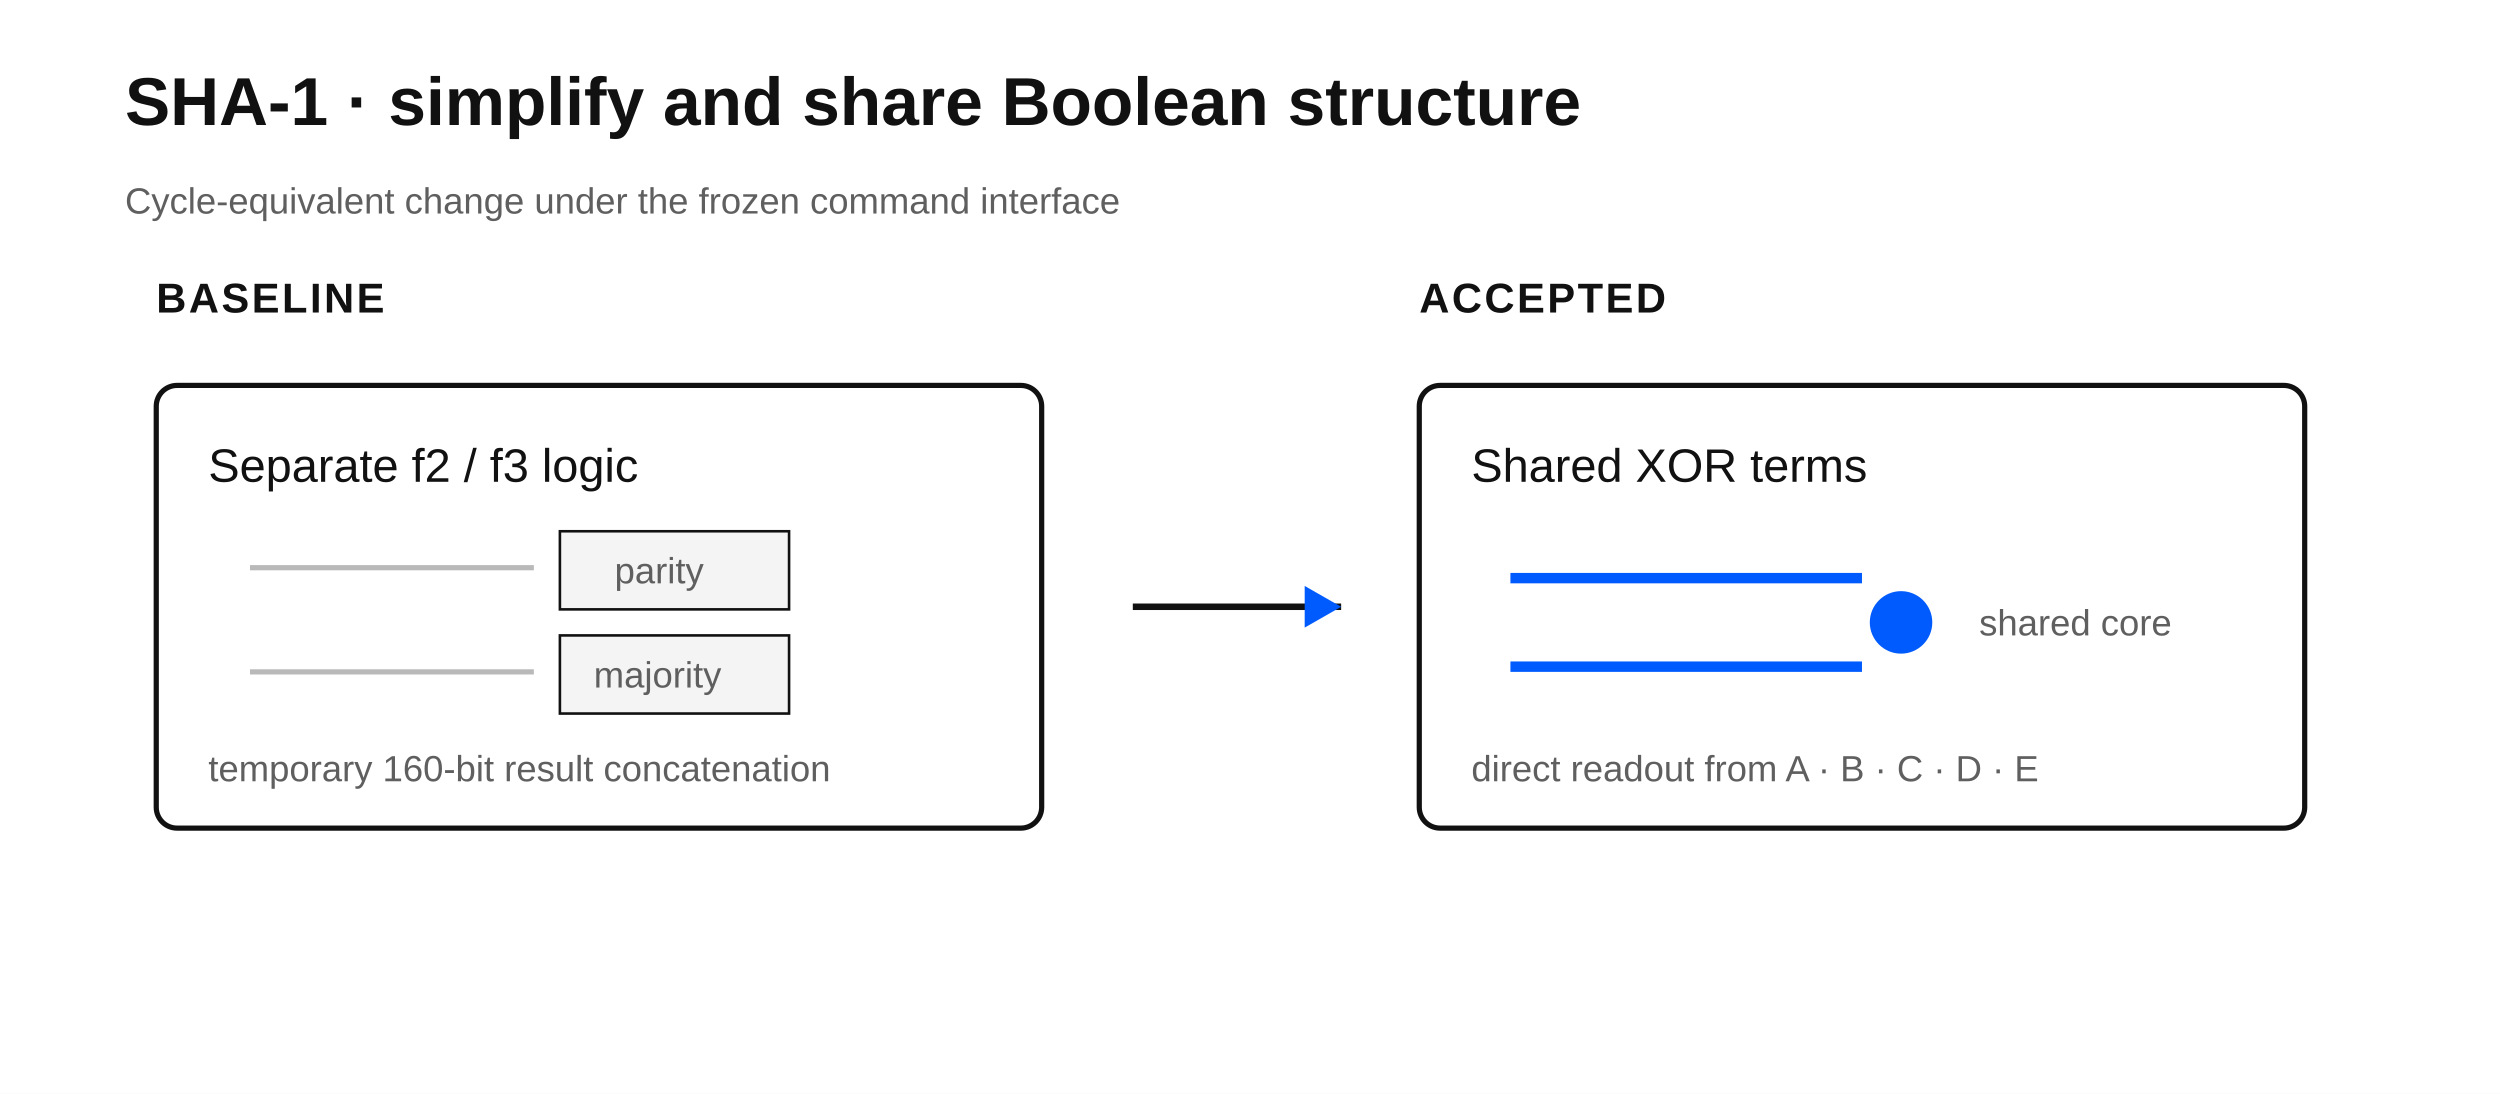
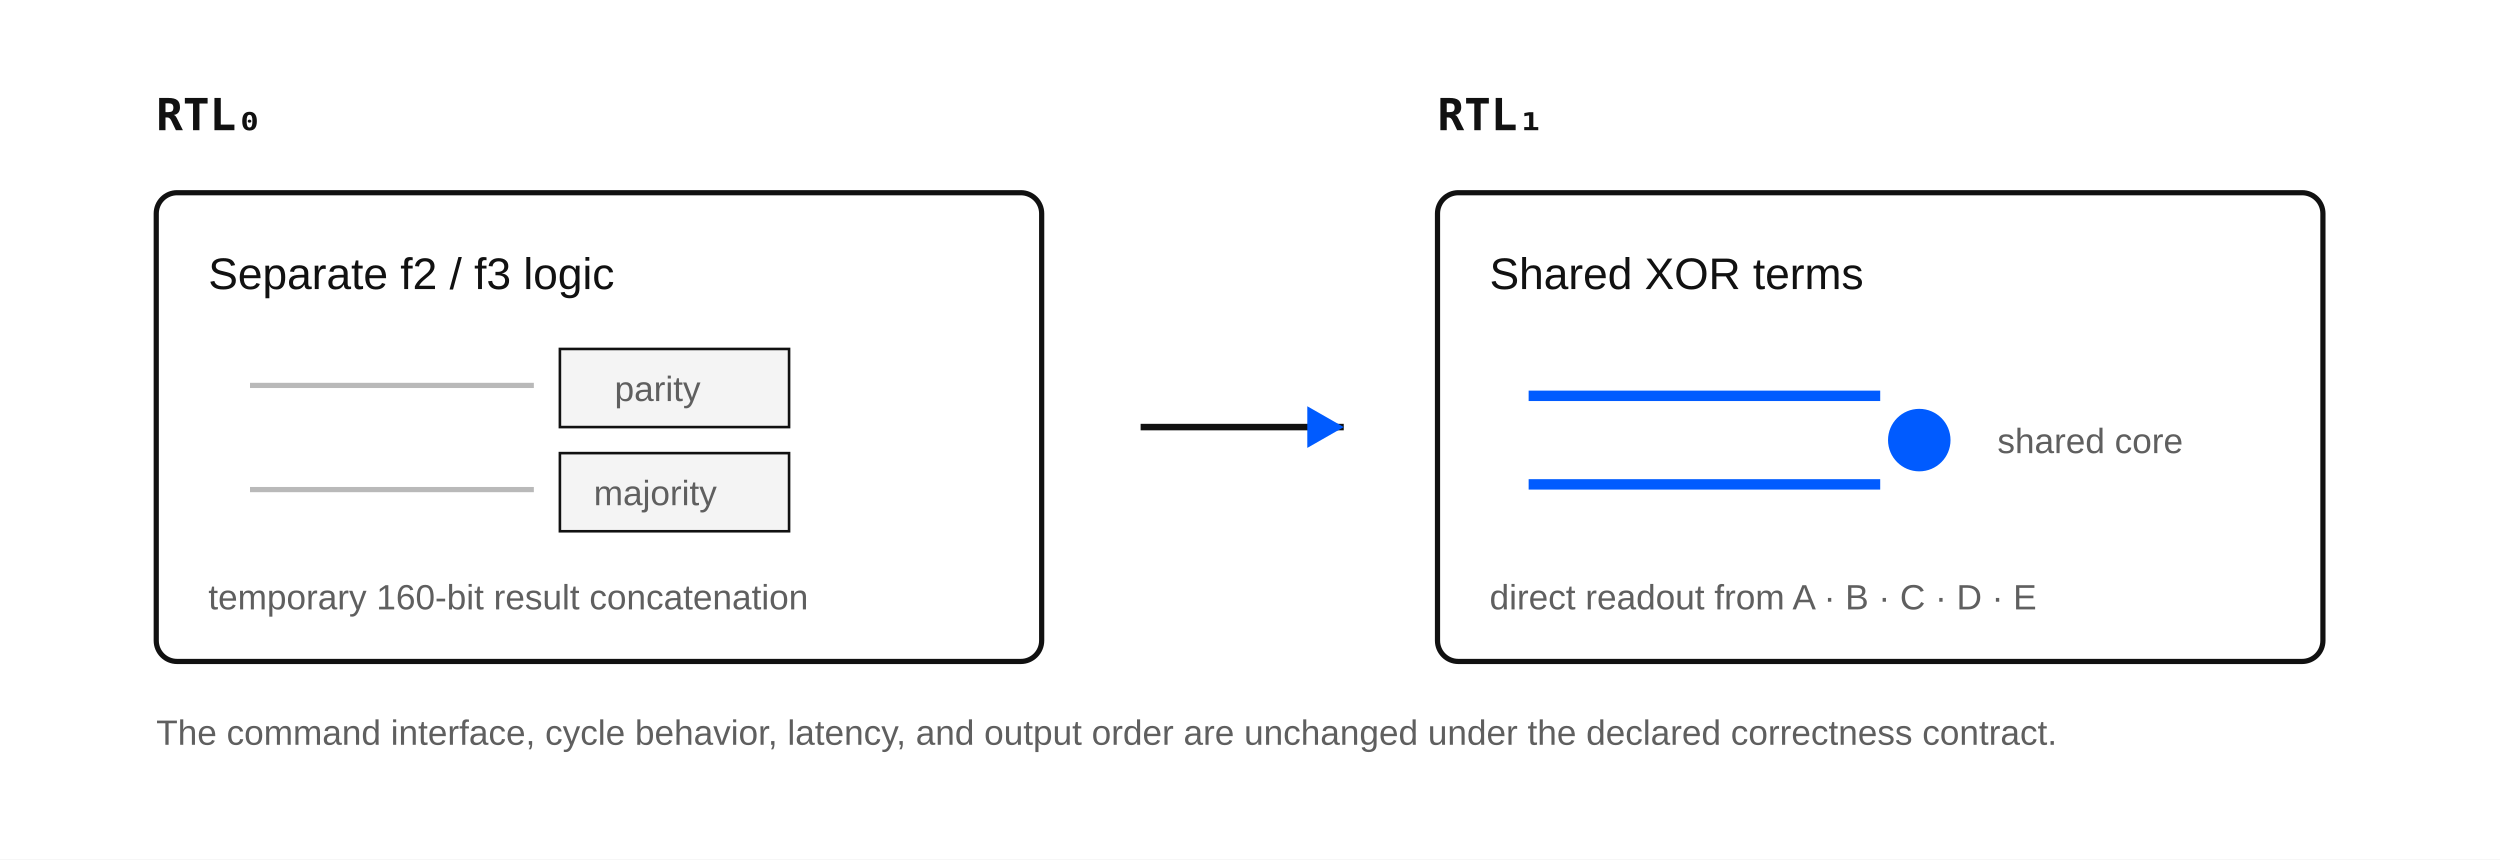
- <svg xmlns="http://www.w3.org/2000/svg" viewBox="0 0 960 420" role="img" aria-label="SHA-1 transformation">
-   <rect width="960" height="420" fill="white" />
+ <svg xmlns="http://www.w3.org/2000/svg" viewBox="0 0 960 330" role="img" aria-label="SHA-1 before-and-after RTL rewrite from separate Boolean logic and temporary state concatenation to shared terms and direct state readout">
+   <rect width="960" height="330" fill="white" />
  <style>
-     text { font-family: Arial, Helvetica, sans-serif; fill:#111; }
-     .title { font-size:26px; font-weight:700; }
-     .label { font-size:16px; font-weight:700; letter-spacing:.06em; }
-     .body { font-size:18px; }
-     .small { font-size:14px; fill:#5f5f5f; }
-     .box { fill:#fff; stroke:#111; stroke-width:2; }
-     .accent { fill:none; stroke:#005bff; stroke-width:4; }
-     .line { fill:none; stroke:#111; stroke-width:2.5; }
-     .muted { fill:none; stroke:#b9b9b9; stroke-width:2; }
+     text{font-family:Arial,Helvetica,sans-serif;fill:#111}.rtl{font-size:17px;font-family:Menlo,Consolas,monospace;font-weight:650}.body{font-size:17px}.small{font-size:13.5px;fill:#5f5f5f}.box{fill:#fff;stroke:#111;stroke-width:2}.accent{fill:none;stroke:#005bff;stroke-width:4}.line{fill:none;stroke:#111;stroke-width:2.5}.muted{fill:none;stroke:#b9b9b9;stroke-width:2}.blue{fill:#005bff}
  </style>
-   <text x="48" y="48" class="title">SHA-1 · simplify and share Boolean structure</text>
-   <text x="48" y="82" class="small">Cycle-equivalent change under the frozen command interface</text>
-   <g transform="translate(60 120)">
-     <text x="0" y="0" class="label">BASELINE</text>
-     <rect class="box" x="0" y="28" width="340" height="170" rx="8" />
-     <text x="20" y="65" class="body">Separate f2 / f3 logic</text>
-     <path class="muted" d="M36 98 H145 M36 138 H145" />
+   <g transform="translate(60 50)">
+     <text x="0" y="0" class="rtl">RTL₀</text>
+     <rect class="box" x="0" y="24" width="340" height="180" rx="8" />
+     <text x="20" y="61" class="body">Separate f2 / f3 logic</text>
+     <path class="muted" d="M36 98H145M36 138H145" />
    <rect x="155" y="84" width="88" height="30" fill="#f4f4f4" stroke="#111" />
    <rect x="155" y="124" width="88" height="30" fill="#f4f4f4" stroke="#111" />
    <text x="176" y="104" class="small">parity</text>
    <text x="168" y="144" class="small">majority</text>
-     <text x="20" y="180" class="small">temporary 160-bit result concatenation</text>
-     <path class="line" d="M375 113 H455" />
-     <path fill="#005bff" d="M455 113 l-14 -8 v16 z" />
-     <text x="485" y="0" class="label">ACCEPTED</text>
-     <rect class="box" x="485" y="28" width="340" height="170" rx="8" />
-     <text x="505" y="65" class="body">Shared XOR terms</text>
-     <path class="accent" d="M520 102 H655" />
-     <path class="accent" d="M520 136 H655" />
-     <circle cx="670" cy="119" r="12" fill="#005bff" />
-     <text x="700" y="124" class="small">shared core</text>
-     <text x="505" y="180" class="small">direct readout from A · B · C · D · E</text>
+     <text x="20" y="184" class="small">temporary 160-bit result concatenation</text>
+     <path class="line" d="M378 114H456" />
+     <path class="blue" d="M456 114l-14-8v16z" />
+     <text x="492" y="0" class="rtl">RTL₁</text>
+     <rect class="box" x="492" y="24" width="340" height="180" rx="8" />
+     <text x="512" y="61" class="body">Shared XOR terms</text>
+     <path class="accent" d="M527 102H662M527 136H662" />
+     <circle cx="677" cy="119" r="12" fill="#005bff" />
+     <text x="707" y="124" class="small">shared core</text>
+     <text x="512" y="184" class="small">direct readout from A · B · C · D · E</text>
  </g>
+   <text x="60" y="286" class="small">The command interface, cycle behavior, latency, and output order are unchanged under the declared correctness contract.</text>
</svg>
